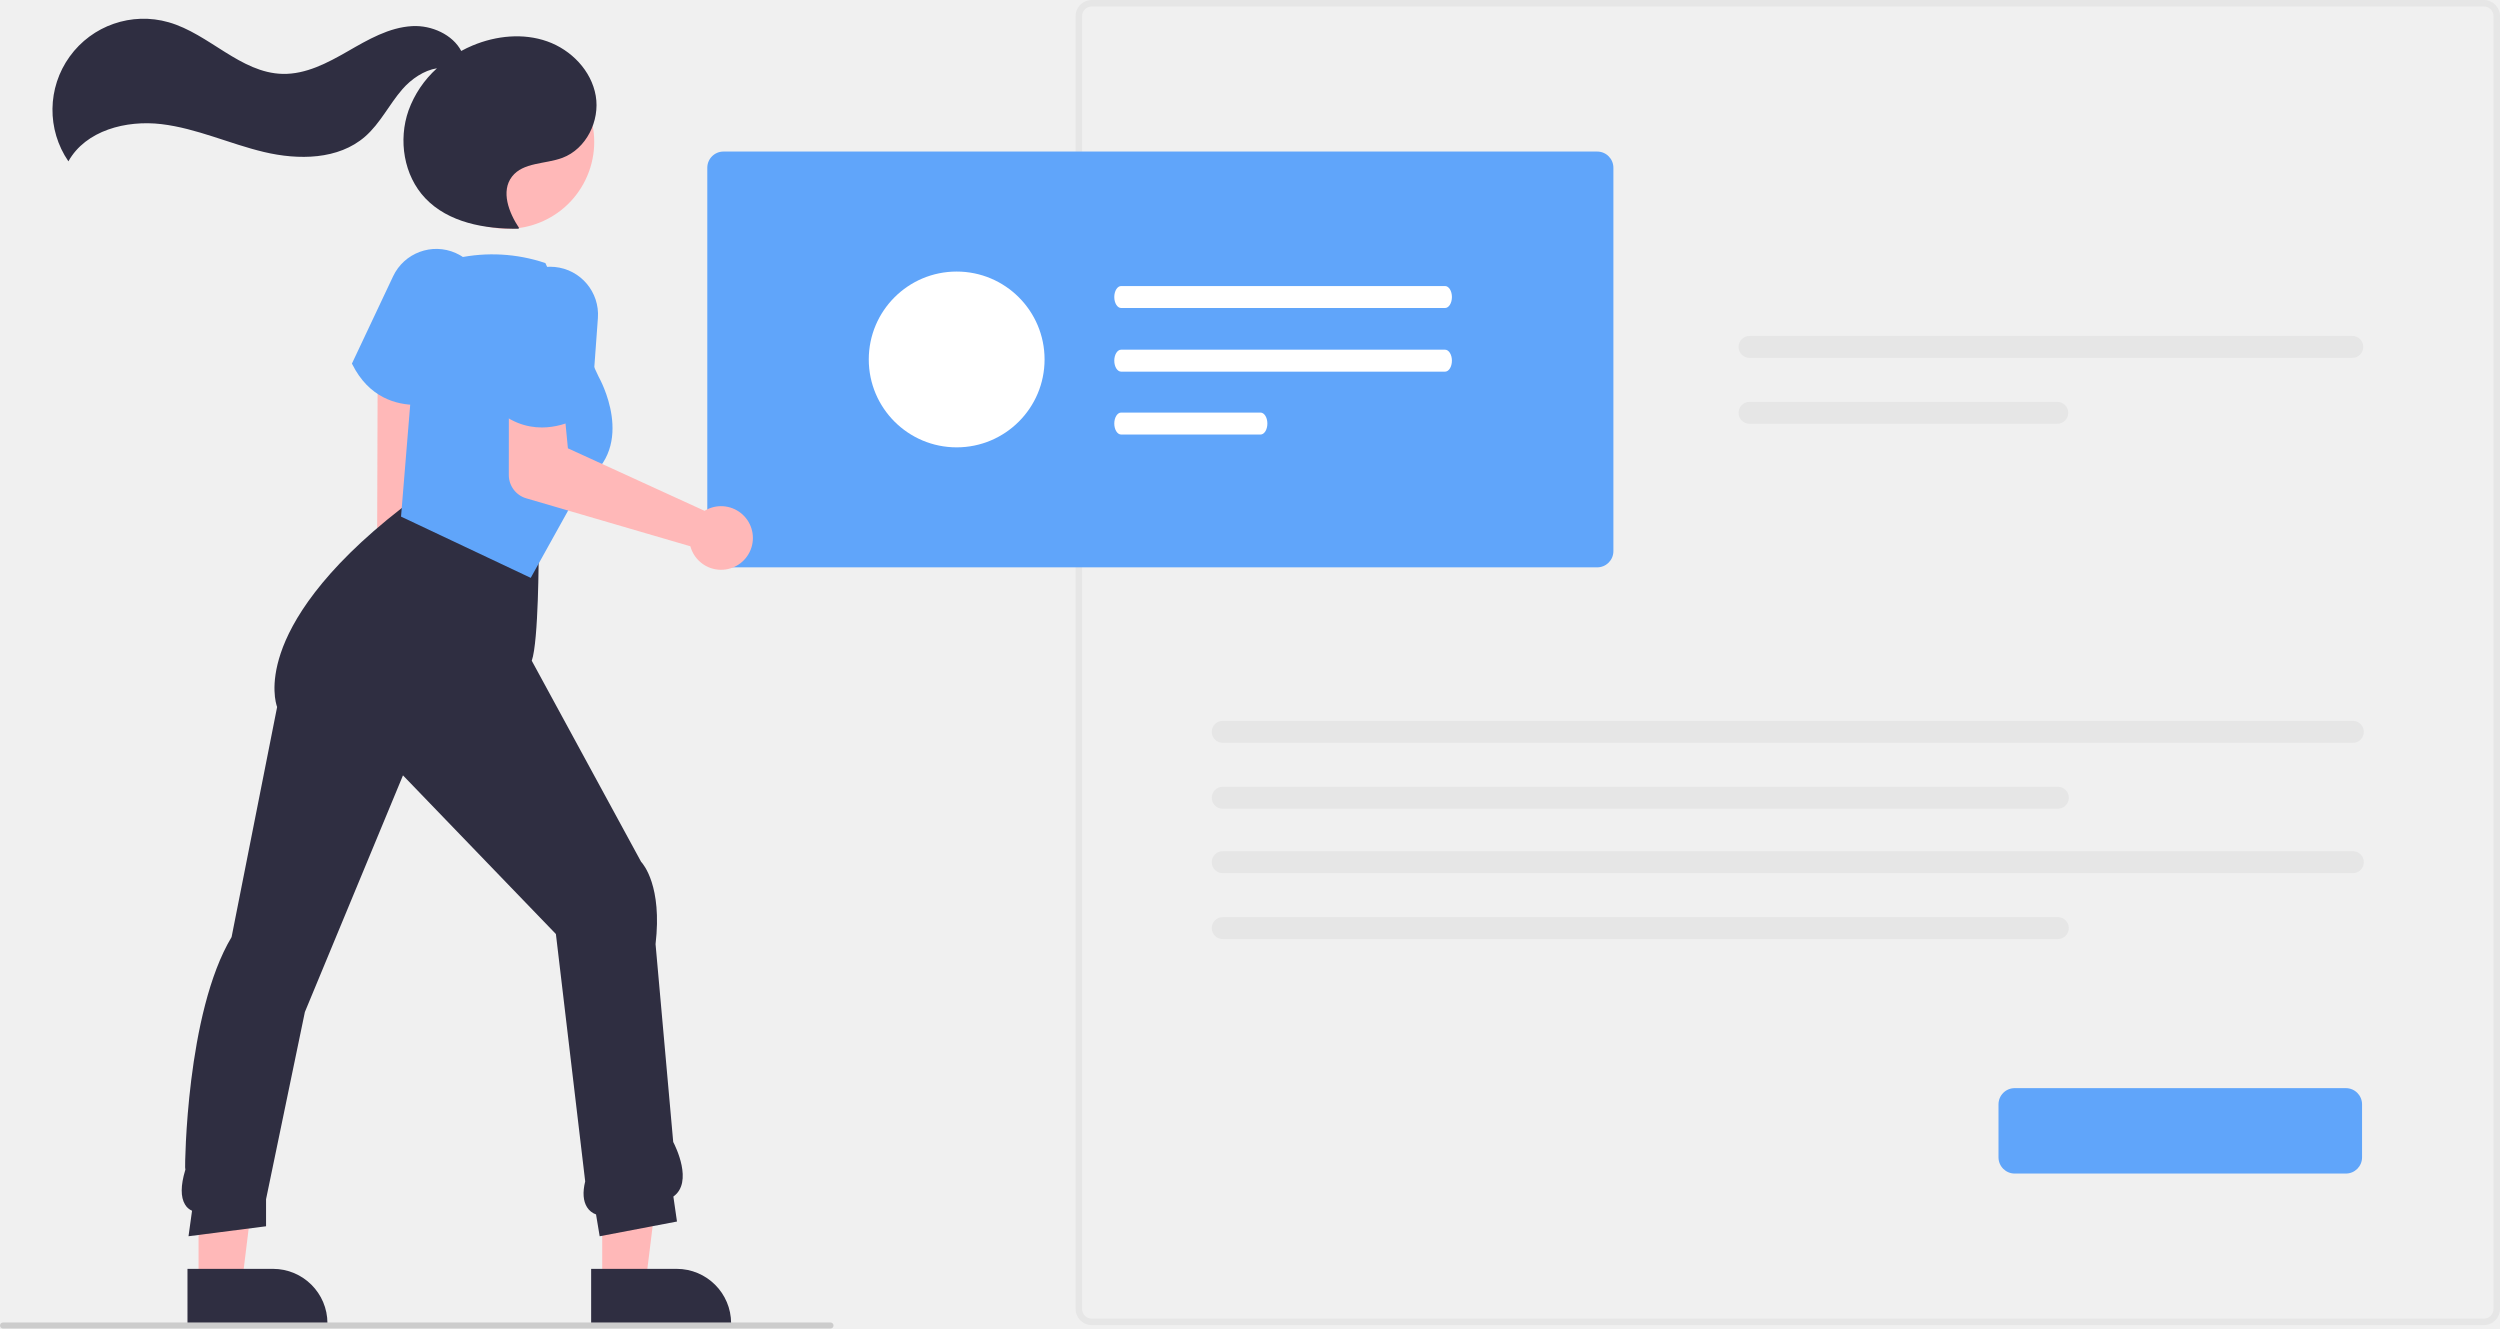
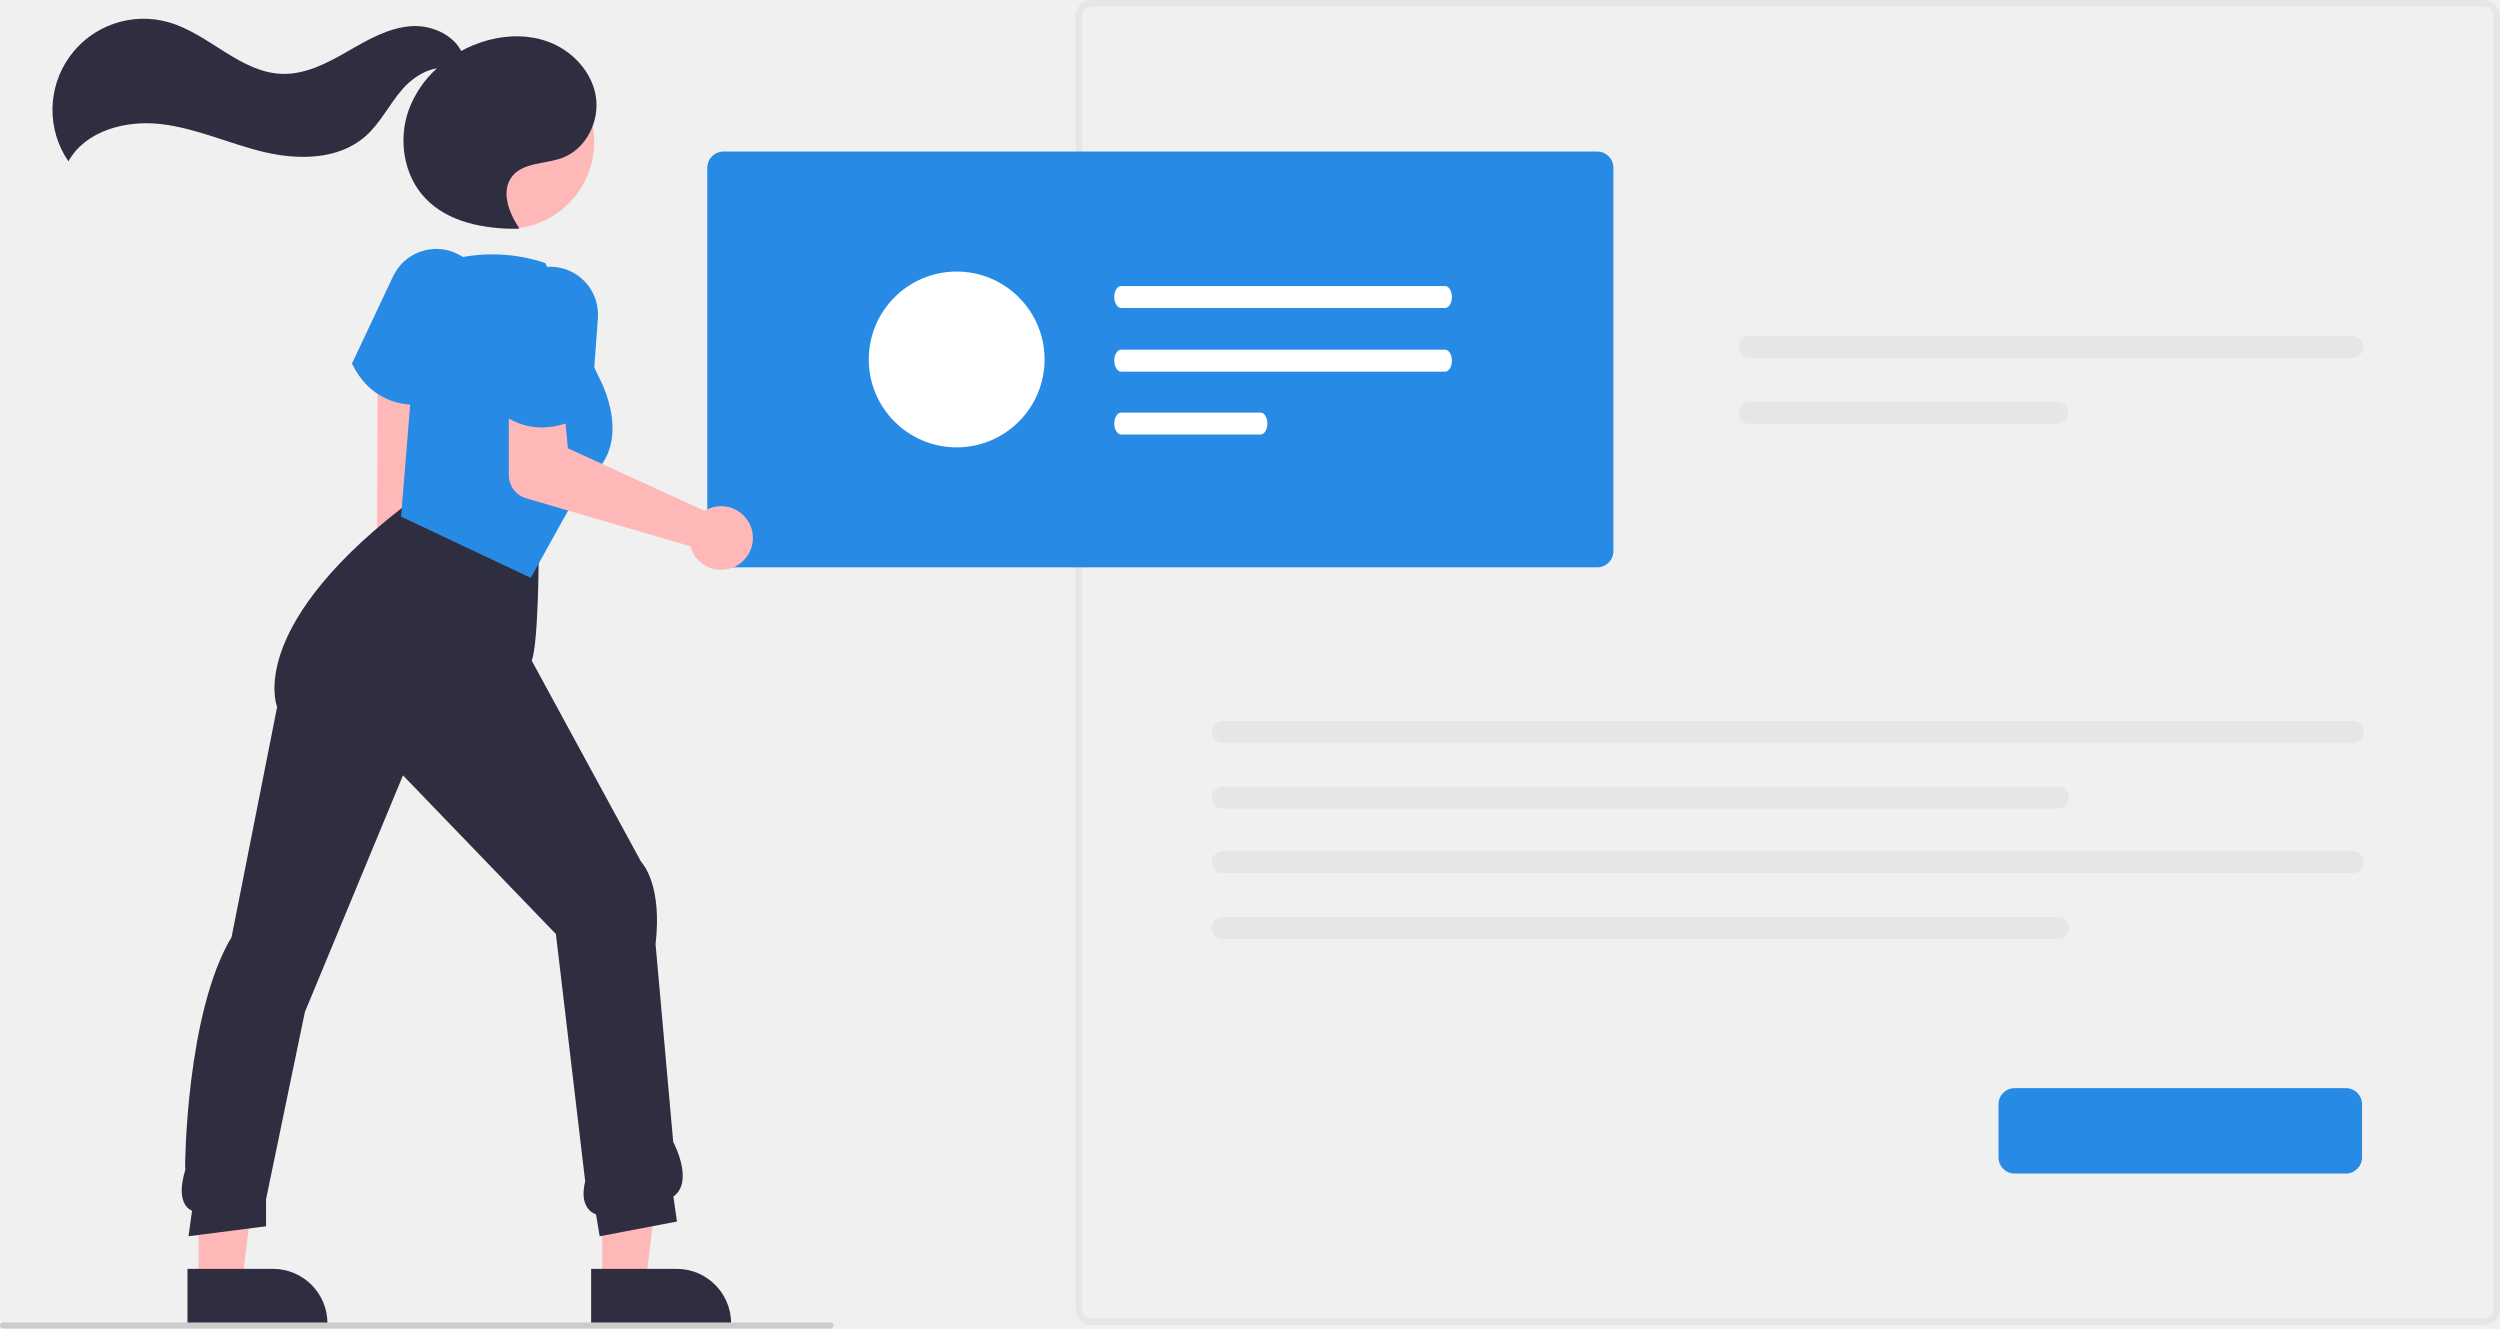
<svg xmlns="http://www.w3.org/2000/svg" data-name="Layer 1" width="824.808" height="438.317" viewBox="0 0 824.808 438.317">
-   <path id="b4c13b4e-8ef9-4732-a242-1b77a57c7078-68" data-name="Path 141" d="M1007.066,668.026h-459.267a5.345,5.345,0,0,1-5.338-5.338v-426.508a5.345,5.345,0,0,1,5.338-5.338h459.267a5.345,5.345,0,0,1,5.338,5.338v426.507a5.344,5.344,0,0,1-5.338,5.338Zm-459.267-435.053a3.207,3.207,0,0,0-3.2,3.2v426.514a3.207,3.207,0,0,0,3.2,3.2h459.267a3.206,3.206,0,0,0,3.2-3.2v-426.507a3.207,3.207,0,0,0-3.2-3.2Z" transform="translate(-187.5962 -230.8417)" fill="#e6e6e6" />
-   <path id="b86923e0-dd17-408d-8c65-7675907766e6-69" data-name="Path 142" d="M764.811,341.671a3.624,3.624,0,0,0,0,7.248h198.856a3.624,3.624,0,0,0,0-7.248Z" transform="translate(-187.5962 -230.8417)" fill="#e6e6e6" />
-   <path id="b7c93af7-a9b3-4ec5-8b9c-228075bea008-70" data-name="Path 143" d="M764.811,363.417a3.624,3.624,0,0,0,0,7.248h101.52a3.624,3.624,0,0,0,0-7.248Z" transform="translate(-187.5962 -230.8417)" fill="#e6e6e6" />
-   <path id="bf6f3c94-5d99-4a3b-bad8-b2235a5a7f19-71" data-name="Path 142" d="M591.004,468.671a3.624,3.624,0,0,0,0,7.248h372.856a3.624,3.624,0,0,0,0-7.248Z" transform="translate(-187.5962 -230.8417)" fill="#e6e6e6" />
-   <path id="b0a6cee6-456b-42c7-b828-32d4ce813421-72" data-name="Path 143" d="M591.004,490.417a3.624,3.624,0,0,0,0,7.248h275.52a3.624,3.624,0,0,0,0-7.248Z" transform="translate(-187.5962 -230.8417)" fill="#e6e6e6" />
-   <path id="b1178f6f-c479-4db7-b1bf-97b40cae8cd0-73" data-name="Path 142" d="M591.004,511.671a3.624,3.624,0,0,0,0,7.248h372.856a3.624,3.624,0,0,0,0-7.248Z" transform="translate(-187.5962 -230.8417)" fill="#e6e6e6" />
-   <path id="ad9199b6-e18d-416a-bbd3-7817c0554bff-74" data-name="Path 143" d="M591.004,533.417a3.624,3.624,0,0,0,0,7.248h275.52a3.624,3.624,0,0,0,0-7.248Z" transform="translate(-187.5962 -230.8417)" fill="#e6e6e6" />
-   <path id="f7d611df-d029-4cc6-9561-be5a6829cf65-75" data-name="Path 154" d="M714.555,418.025h-288.268a5.344,5.344,0,0,1-5.338-5.338v-126.507a5.344,5.344,0,0,1,5.338-5.338h288.268a5.344,5.344,0,0,1,5.338,5.338v126.507A5.344,5.344,0,0,1,714.555,418.025Z" transform="translate(-187.5962 -230.8417)" fill="#60a5fa" />
-   <path id="b2be1aaf-9241-4aa1-a473-dbb8e8dcff3c-76" data-name="Path 154" d="M961.555,618.025h-109.268a5.344,5.344,0,0,1-5.338-5.338v-17.507a5.344,5.344,0,0,1,5.338-5.338h109.268a5.344,5.344,0,0,1,5.338,5.338v17.507A5.344,5.344,0,0,1,961.555,618.025Z" transform="translate(-187.5962 -230.8417)" fill="#60a5fa" />
+   <path id="b4c13b4e-8ef9-4732-a242-1b77a57c7078-169" data-name="Path 141" d="M1007.066,668.026h-459.267a5.345,5.345,0,0,1-5.338-5.338v-426.508a5.345,5.345,0,0,1,5.338-5.338h459.267a5.345,5.345,0,0,1,5.338,5.338v426.507a5.344,5.344,0,0,1-5.338,5.338Zm-459.267-435.053a3.207,3.207,0,0,0-3.2,3.2v426.514a3.207,3.207,0,0,0,3.2,3.2h459.267a3.206,3.206,0,0,0,3.2-3.2v-426.507a3.207,3.207,0,0,0-3.2-3.2Z" transform="translate(-187.5962 -230.8417)" fill="#e6e6e6" />
+   <path id="b86923e0-dd17-408d-8c65-7675907766e6-170" data-name="Path 142" d="M764.811,341.671a3.624,3.624,0,0,0,0,7.248h198.856a3.624,3.624,0,0,0,0-7.248Z" transform="translate(-187.5962 -230.8417)" fill="#e6e6e6" />
+   <path id="b7c93af7-a9b3-4ec5-8b9c-228075bea008-171" data-name="Path 143" d="M764.811,363.417a3.624,3.624,0,0,0,0,7.248h101.52a3.624,3.624,0,0,0,0-7.248Z" transform="translate(-187.5962 -230.8417)" fill="#e6e6e6" />
+   <path id="bf6f3c94-5d99-4a3b-bad8-b2235a5a7f19-172" data-name="Path 142" d="M591.004,468.671a3.624,3.624,0,0,0,0,7.248h372.856a3.624,3.624,0,0,0,0-7.248Z" transform="translate(-187.5962 -230.8417)" fill="#e6e6e6" />
+   <path id="b0a6cee6-456b-42c7-b828-32d4ce813421-173" data-name="Path 143" d="M591.004,490.417a3.624,3.624,0,0,0,0,7.248h275.52a3.624,3.624,0,0,0,0-7.248Z" transform="translate(-187.5962 -230.8417)" fill="#e6e6e6" />
+   <path id="b1178f6f-c479-4db7-b1bf-97b40cae8cd0-174" data-name="Path 142" d="M591.004,511.671a3.624,3.624,0,0,0,0,7.248h372.856a3.624,3.624,0,0,0,0-7.248Z" transform="translate(-187.5962 -230.8417)" fill="#e6e6e6" />
+   <path id="ad9199b6-e18d-416a-bbd3-7817c0554bff-175" data-name="Path 143" d="M591.004,533.417a3.624,3.624,0,0,0,0,7.248h275.52a3.624,3.624,0,0,0,0-7.248Z" transform="translate(-187.5962 -230.8417)" fill="#e6e6e6" />
+   <path id="f7d611df-d029-4cc6-9561-be5a6829cf65-176" data-name="Path 154" d="M714.555,418.025h-288.268a5.344,5.344,0,0,1-5.338-5.338v-126.507a5.344,5.344,0,0,1,5.338-5.338h288.268a5.344,5.344,0,0,1,5.338,5.338v126.507A5.344,5.344,0,0,1,714.555,418.025Z" transform="translate(-187.5962 -230.8417)" fill="#278be6" />
+   <path id="b2be1aaf-9241-4aa1-a473-dbb8e8dcff3c-177" data-name="Path 154" d="M961.555,618.025h-109.268a5.344,5.344,0,0,1-5.338-5.338v-17.507a5.344,5.344,0,0,1,5.338-5.338h109.268a5.344,5.344,0,0,1,5.338,5.338v17.507A5.344,5.344,0,0,1,961.555,618.025Z" transform="translate(-187.5962 -230.8417)" fill="#278be6" />
  <path d="M314.032,444.951C309.323,441.436,307.941,434.867,310.945,430.279a9.165,9.165,0,0,1,1.009-1.261l.301-93.46,13.892,2.594.61,91.92c3.165,3.671,3.804,9.022,1.241,12.937C324.994,447.597,318.741,448.466,314.032,444.951Z" transform="translate(-187.5962 -230.8417)" fill="#ffb8b8" />
  <polygon points="198.683 423.301 213.005 423.3 219.819 368.058 198.681 368.059 198.683 423.301" fill="#ffb8b8" />
  <path d="M382.626,649.467l28.205-.001h.001a17.976,17.976,0,0,1,17.975,17.974v.584l-46.18.002Z" transform="translate(-187.5962 -230.8417)" fill="#2f2e41" />
  <polygon points="65.506 423.301 79.829 423.3 86.642 368.058 65.504 368.059 65.506 423.301" fill="#ffb8b8" />
  <path d="M249.449,649.467l28.205-.001h.001a17.976,17.976,0,0,1,17.975,17.974v.584l-46.18.002Z" transform="translate(-187.5962 -230.8417)" fill="#2f2e41" />
  <path d="M385.443,638.713l-1.2-7.202a5.709,5.709,0,0,1-2.969-2.383c-1.289-2.037-1.494-4.903-.611-8.521L371,539l-50.451-52.344L288.184,564.72l-12.812,61.775v8.925l-25.581,3.285,1.164-8.413a4.899,4.899,0,0,1-2.323-2.07c-1.47-2.446-1.45-6.238.06-11.268l.065-.218-.084-.751C248.615,615.459,249,565,264,540l15.023-75.902c-.39-1.069-2.316-7.292,1.216-17.809,3.486-10.378,13.236-27.098,39.886-47.812l.092-.071.114-.024c.295-.061,29.689-5.905,44.891,13.975l.103.134v.169c0,1.229-.026,29.83-2.288,36.176l36.073,66.328c.702.744,7.009,8.027,4.769,27.174l5.827,65.268c.667,1.273,6.699,13.261.051,18.006L410.948,633.855Z" transform="translate(-187.5962 -230.8417)" fill="#2f2e41" />
-   <path d="M325.097,364.441c-6.773,0-15.774-2.394-21.284-13.429l-.108-.217,13.574-28.774A15.776,15.776,0,0,1,346.107,334.827L334.371,362.96l-.204.076A29.346,29.346,0,0,1,325.097,364.441Z" transform="translate(-187.5962 -230.8417)" fill="#60a5fa" />
-   <path d="M362.698,421.49l-42.792-20.207,5.882-71.762,10.724-13.106,2.077-.445a54.68,54.68,0,0,1,28.73,1.591l.204.068,17.614,37.577c.111.188,12.813,22.615-4.747,34.439Z" transform="translate(-187.5962 -230.8417)" fill="#60a5fa" />
+   <path d="M325.097,364.441c-6.773,0-15.774-2.394-21.284-13.429l-.108-.217,13.574-28.774A15.776,15.776,0,0,1,346.107,334.827L334.371,362.96l-.204.076A29.346,29.346,0,0,1,325.097,364.441Z" transform="translate(-187.5962 -230.8417)" fill="#278be6" />
+   <path d="M362.698,421.49l-42.792-20.207,5.882-71.762,10.724-13.106,2.077-.445a54.68,54.68,0,0,1,28.73,1.591l.204.068,17.614,37.577c.111.188,12.813,22.615-4.747,34.439Z" transform="translate(-187.5962 -230.8417)" fill="#278be6" />
  <path d="M421.527,398.62a10.524,10.524,0,0,0-1.475.756l-45.092-20.627-1.157-11.991-18.324-.619-.015,21.426a7.999,7.999,0,0,0,5.755,7.683l54.148,15.825a10.496,10.496,0,1,0,6.16-12.454Z" transform="translate(-187.5962 -230.8417)" fill="#ffb8b8" />
-   <path d="M366.371,371.876c-5.138,0-10.937-1.777-16.503-7.343l-.172-.171,3.761-31.592a15.776,15.776,0,0,1,31.4,3.014l-2.22,30.401-.17.136C382.358,366.409,375.382,371.876,366.371,371.876Z" transform="translate(-187.5962 -230.8417)" fill="#60a5fa" />
+   <path d="M366.371,371.876c-5.138,0-10.937-1.777-16.503-7.343l-.172-.171,3.761-31.592a15.776,15.776,0,0,1,31.4,3.014l-2.22,30.401-.17.136C382.358,366.409,375.382,371.876,366.371,371.876Z" transform="translate(-187.5962 -230.8417)" fill="#278be6" />
  <circle cx="354.945" cy="277.653" r="28.693" transform="translate(-246.5322 225.0806) rotate(-61.3368)" fill="#ffb8b8" />
  <path d="M384.147,262.451c-1.424-8.281-8.071-15.146-15.99-17.954-7.919-2.809-16.85-1.895-24.604,1.339a40.849,40.849,0,0,0-3.783,1.819c-2.834-5.403-9.784-8.536-16.14-8.198-7.679.409-14.613,4.471-21.282,8.301s-13.825,7.639-21.513,7.461c-13.893-.322-24.229-13.203-37.588-17.03a30.061,30.061,0,0,0-33.084,45.881c5.7-10.215,19.086-13.665,30.702-12.275,11.615,1.391,22.44,6.482,33.819,9.194,11.379,2.712,24.558,2.596,33.372-5.095,5-4.362,7.936-10.598,12.288-15.606,2.944-3.388,7.136-6.248,11.418-6.921a34.655,34.655,0,0,0-9.378,13.911c-3.434,9.757-1.598,21.472,5.526,28.971,7.637,8.04,19.624,10.183,30.712,10.053l.232-.236c-3.395-5.082-6.074-12.128-2.336-16.963,3.69-4.773,10.967-4.07,16.618-6.182C381.005,279.978,385.57,270.732,384.147,262.451Z" transform="translate(-187.5962 -230.8417)" fill="#2f2e41" />
  <path d="M461.596,669.158h-273a1,1,0,0,1,0-2h273a1,1,0,1,1,0,2Z" transform="translate(-187.5962 -230.8417)" fill="#ccc" />
-   <path id="e2582065-92bf-48dc-a28d-04f42179e35f-77" data-name="Path 155" d="M557.486,325.212c-1.252.004-2.265,1.63-2.262,3.631.002,1.996,1.014,3.613,2.262,3.617H664.356c1.252-.004,2.265-1.63,2.262-3.631-.002-1.996-1.014-3.613-2.262-3.617Z" transform="translate(-187.5962 -230.8417)" fill="#fff" />
-   <path id="bb678cb9-7d76-4fbb-a84c-c380d6521528-78" data-name="Path 156" d="M557.486,346.212c-1.252.004-2.265,1.63-2.262,3.631.002,1.996,1.014,3.613,2.262,3.617H664.356c1.252-.004,2.265-1.63,2.262-3.631-.002-1.996-1.014-3.613-2.262-3.617Z" transform="translate(-187.5962 -230.8417)" fill="#fff" />
-   <path id="a9697f3a-b5f3-4f74-8277-57e15506e4dd-79" data-name="Path 157" d="M557.486,366.958c-1.252.004-2.265,1.63-2.262,3.631.002,1.996,1.014,3.613,2.262,3.617h45.986c1.252-.004,2.265-1.63,2.262-3.631-.002-1.996-1.014-3.613-2.262-3.617Z" transform="translate(-187.5962 -230.8417)" fill="#fff" />
+   <path id="e2582065-92bf-48dc-a28d-04f42179e35f-178" data-name="Path 155" d="M557.486,325.212c-1.252.004-2.265,1.63-2.262,3.631.002,1.996,1.014,3.613,2.262,3.617H664.356c1.252-.004,2.265-1.63,2.262-3.631-.002-1.996-1.014-3.613-2.262-3.617Z" transform="translate(-187.5962 -230.8417)" fill="#fff" />
+   <path id="bb678cb9-7d76-4fbb-a84c-c380d6521528-179" data-name="Path 156" d="M557.486,346.212c-1.252.004-2.265,1.63-2.262,3.631.002,1.996,1.014,3.613,2.262,3.617H664.356c1.252-.004,2.265-1.63,2.262-3.631-.002-1.996-1.014-3.613-2.262-3.617Z" transform="translate(-187.5962 -230.8417)" fill="#fff" />
+   <path id="a9697f3a-b5f3-4f74-8277-57e15506e4dd-180" data-name="Path 157" d="M557.486,366.958c-1.252.004-2.265,1.63-2.262,3.631.002,1.996,1.014,3.613,2.262,3.617h45.986c1.252-.004,2.265-1.63,2.262-3.631-.002-1.996-1.014-3.613-2.262-3.617Z" transform="translate(-187.5962 -230.8417)" fill="#fff" />
  <circle cx="315.628" cy="118.592" r="29" fill="#fff" />
</svg>
